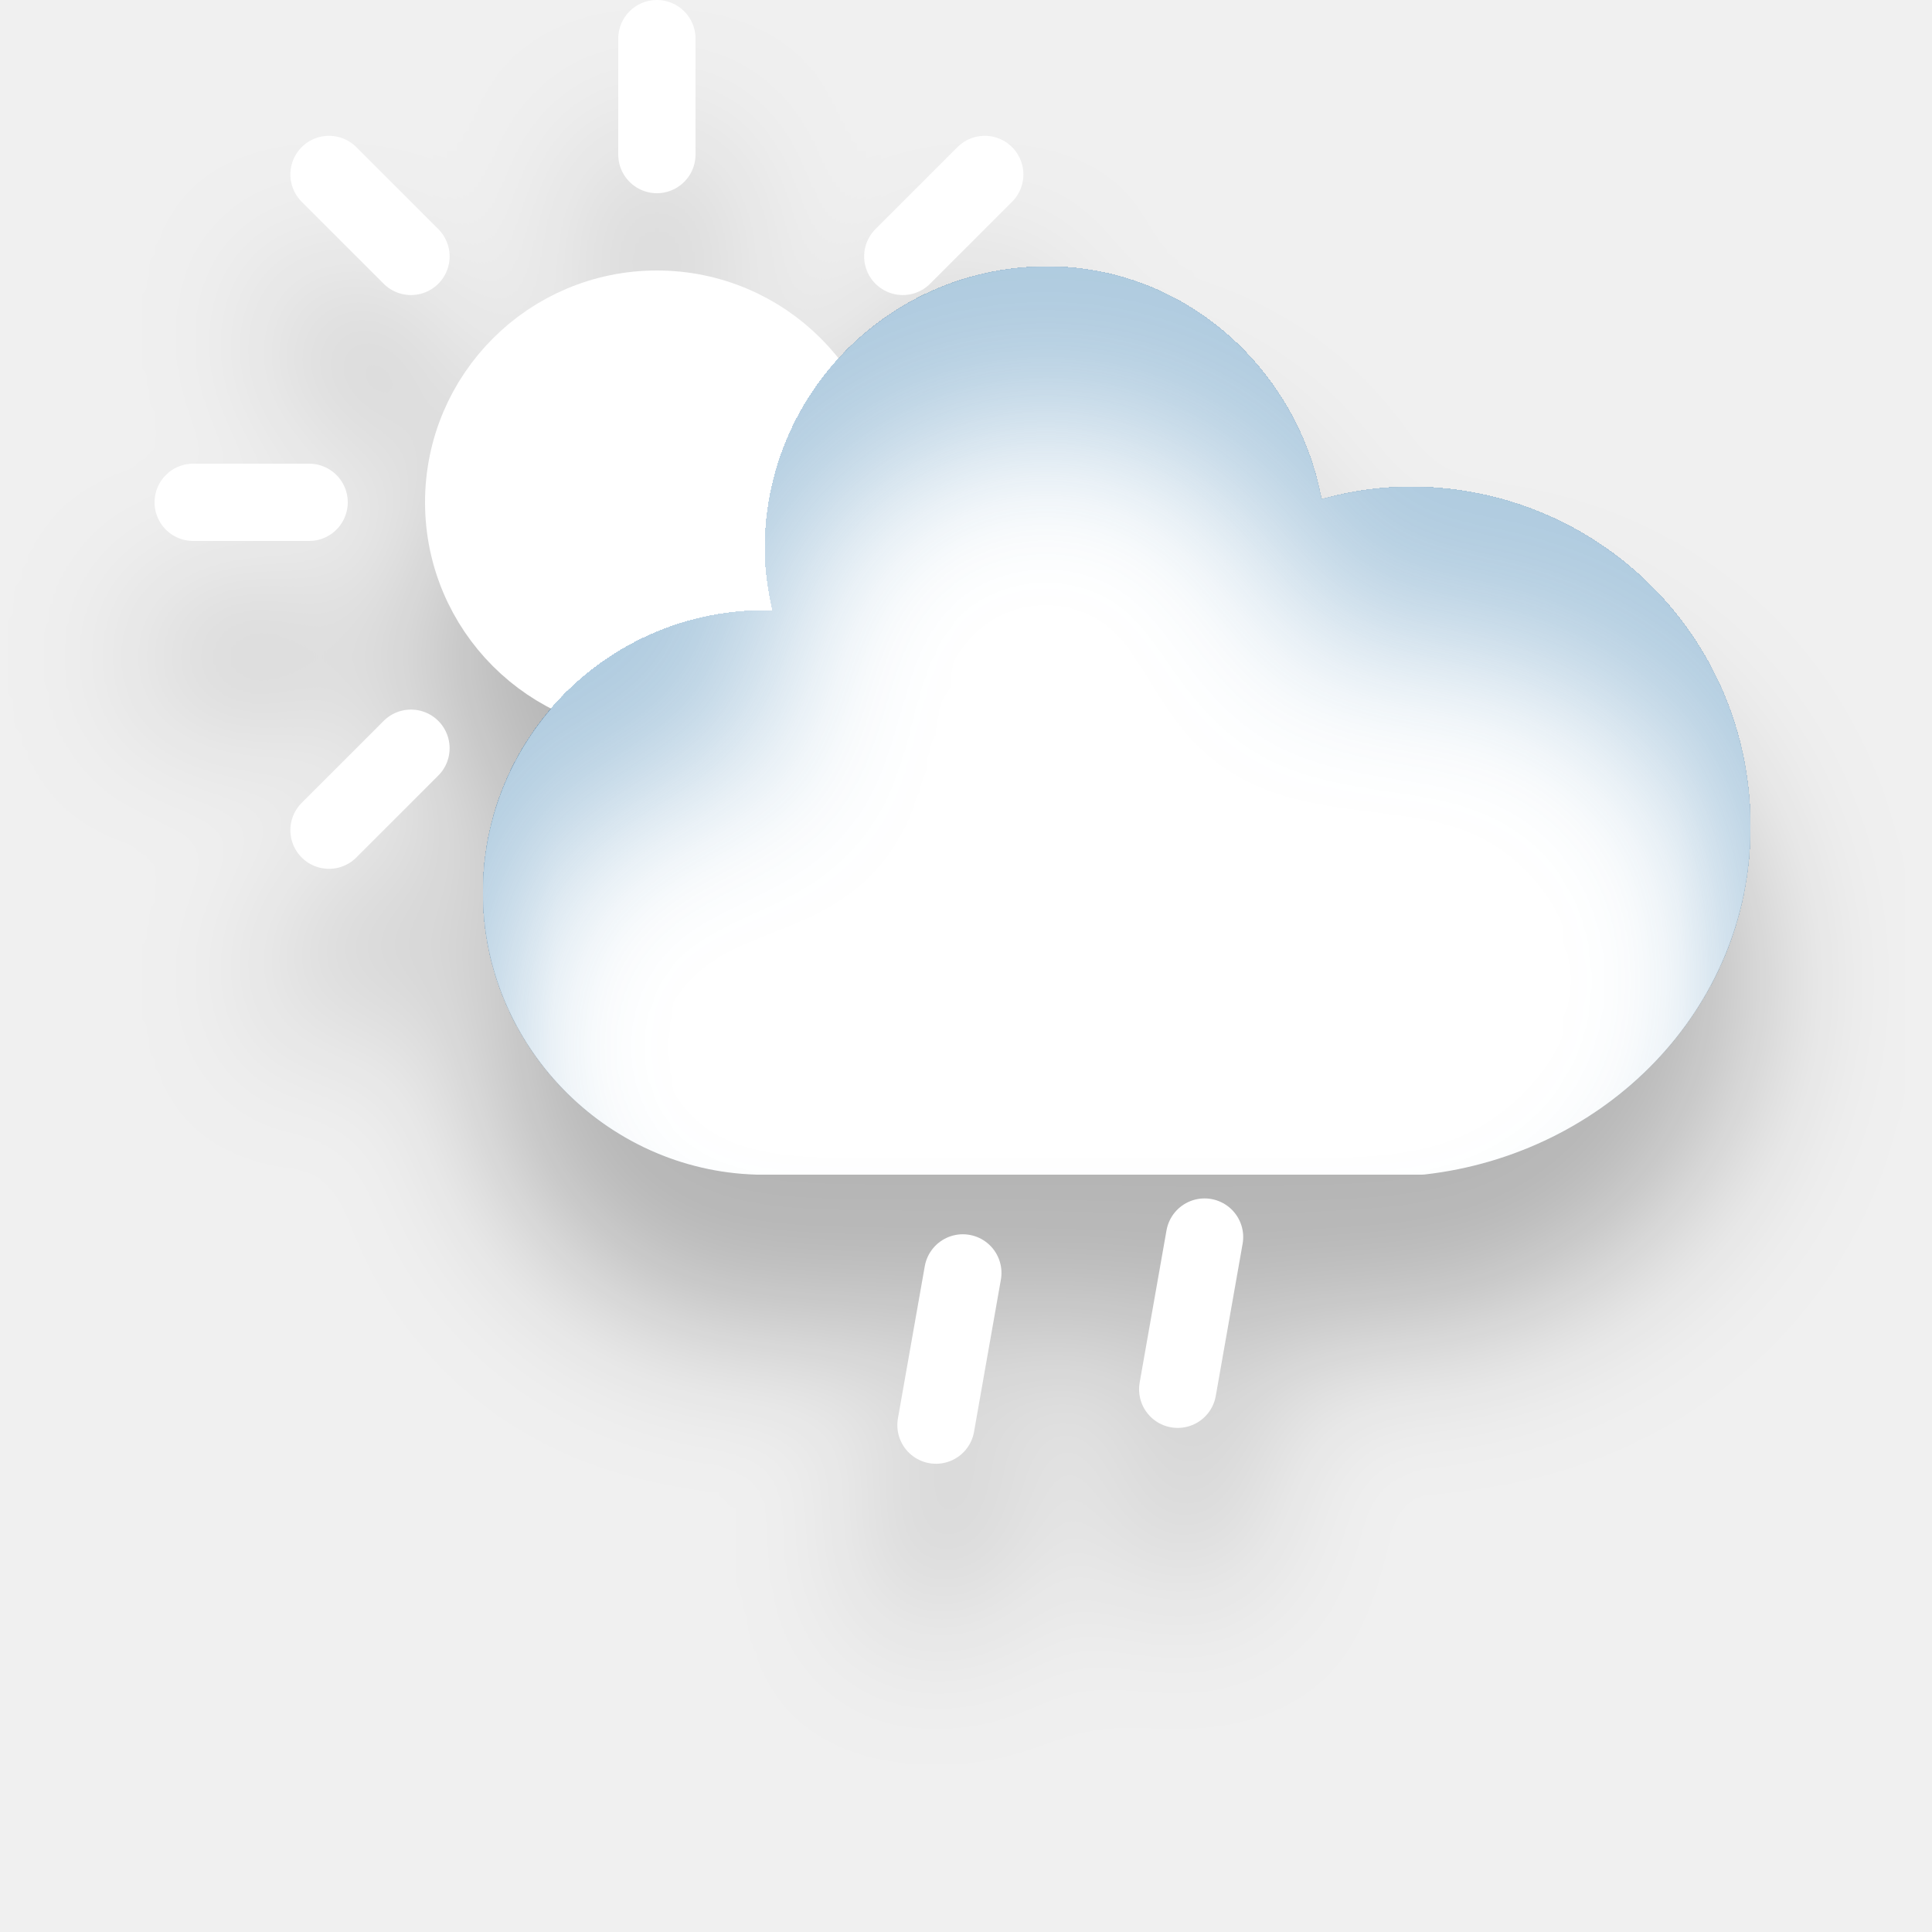
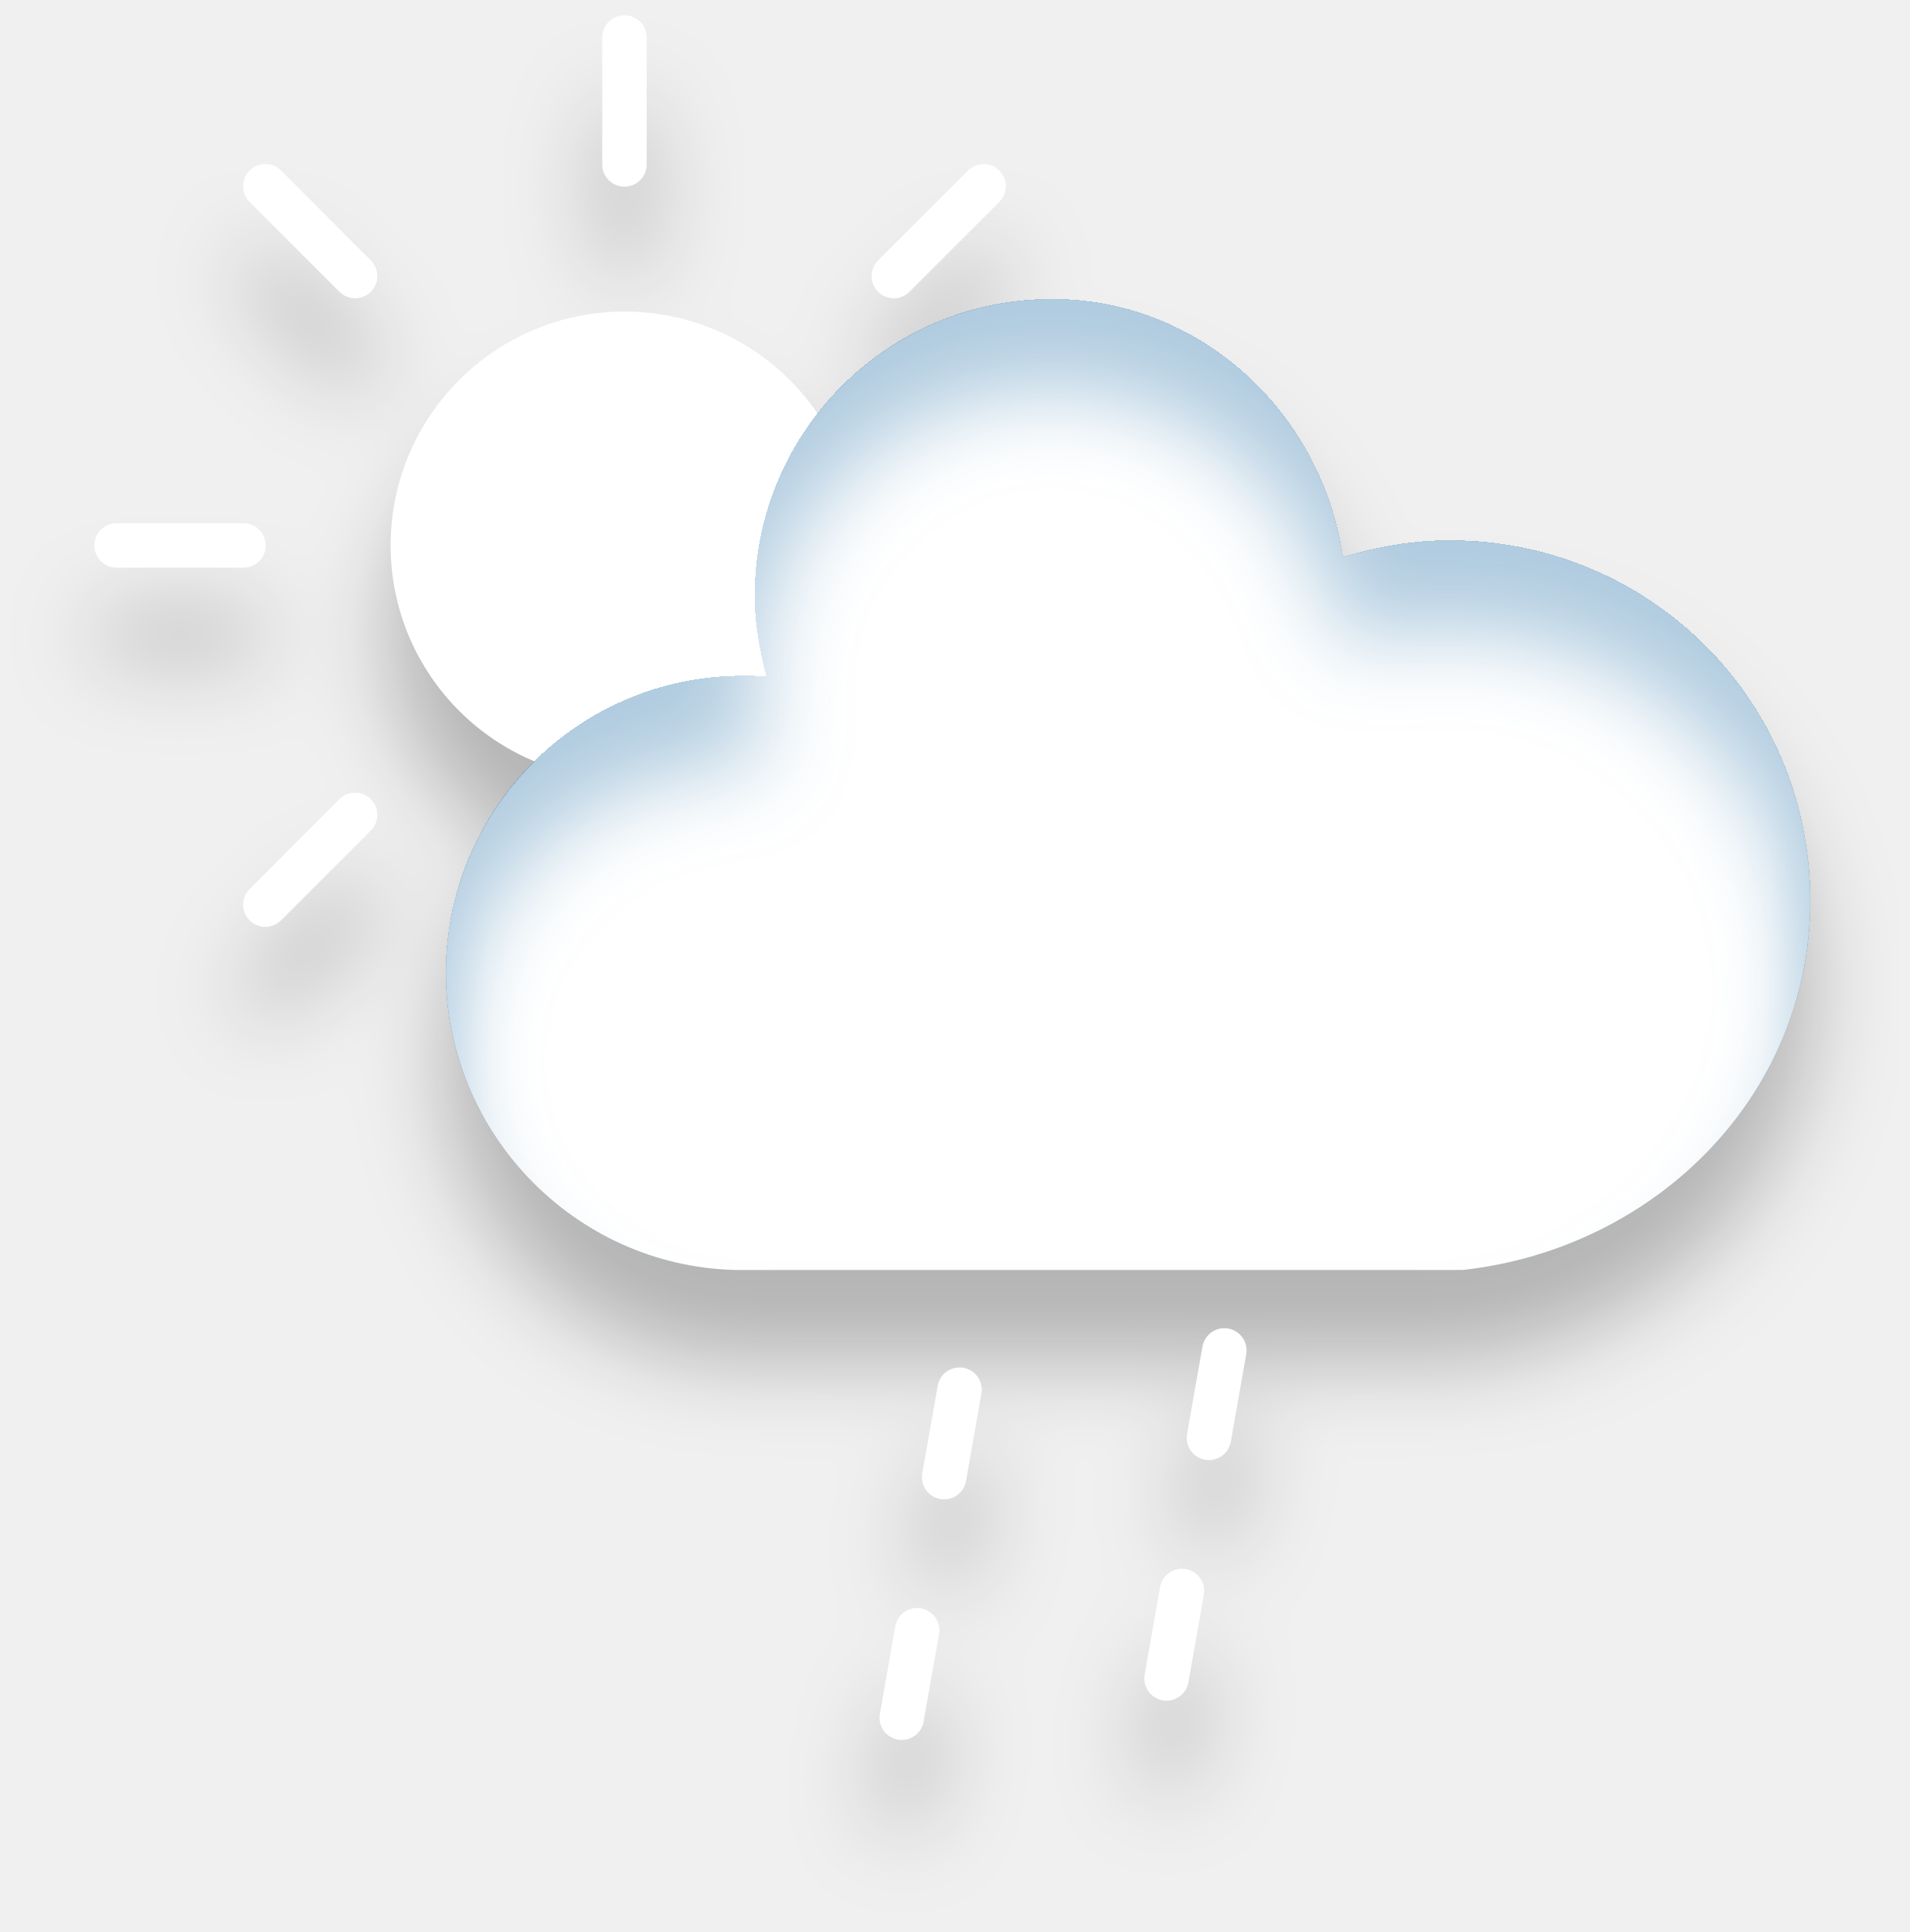
- <svg xmlns="http://www.w3.org/2000/svg" width="50" height="50" viewBox="0 0 50 50" fill="none">
+ <svg xmlns="http://www.w3.org/2000/svg" width="86" height="87" viewBox="0 0 86 87" fill="none">
  <g filter="url(#filter0_d)">
-     <path d="M17 22V25" stroke="white" stroke-width="2" stroke-linecap="round" />
-     <path d="M10.636 19.364L8.515 21.485" stroke="white" stroke-width="2" stroke-linecap="round" />
-     <path d="M8 13H5" stroke="white" stroke-width="2" stroke-linecap="round" />
-     <path d="M10.636 6.636L8.515 4.515" stroke="white" stroke-width="2" stroke-linecap="round" />
-     <path d="M17 4V1" stroke="white" stroke-width="2" stroke-linecap="round" />
-     <path d="M23.364 6.636L25.485 4.515" stroke="white" stroke-width="2" stroke-linecap="round" />
-     <path d="M26 13H29" stroke="white" stroke-width="2" stroke-linecap="round" />
-     <path d="M23.364 19.364L25.485 21.485" stroke="white" stroke-width="2" stroke-linecap="round" />
-     <path d="M17 18C19.761 18 22 15.761 22 13C22 10.239 19.761 8 17 8C14.239 8 12 10.239 12 13C12 15.761 14.239 18 17 18Z" fill="white" stroke="white" stroke-width="2" />
+     <path d="M28.125 41.719V47.438" stroke="white" stroke-width="2" stroke-linecap="round" />
+     <path d="M15.994 36.694L11.95 40.738" stroke="white" stroke-width="2" stroke-linecap="round" />
+     <path d="M10.969 24.562H5.25" stroke="white" stroke-width="2" stroke-linecap="round" />
+     <path d="M15.994 12.431L11.95 8.387" stroke="white" stroke-width="2" stroke-linecap="round" />
+     <path d="M28.125 7.406V1.688" stroke="white" stroke-width="2" stroke-linecap="round" />
+     <path d="M40.256 12.431L44.3 8.387" stroke="white" stroke-width="2" stroke-linecap="round" />
+     <path d="M45.281 24.562H51" stroke="white" stroke-width="2" stroke-linecap="round" />
+     <path d="M40.256 36.694L44.3 40.738" stroke="white" stroke-width="2" stroke-linecap="round" />
+     <path d="M28.125 34.094C33.389 34.094 37.656 29.826 37.656 24.562C37.656 19.299 33.389 15.031 28.125 15.031C22.861 15.031 18.594 19.299 18.594 24.562C18.594 29.826 22.861 34.094 28.125 34.094Z" fill="white" stroke="white" stroke-width="2" />
    <g filter="url(#filter1_i)">
-       <path d="M44.7 21.4C44.7 16.8 41 13.2 36.5 13.2C35.5 13.2 34.6 13.4 33.7 13.7C33.4 10.3 30.6 7.5 27.1 7.5C23.4 7.5 20.4 10.5 20.4 14.2C20.4 15 20.6 15.8 20.8 16.5C20.5 16.4 20.1 16.4 19.8 16.4C16.1 16.4 13.1 19.4 13.1 23.1C13.1 26.7 16 29.7 19.6 29.8H36.8C41.2 29.3 44.7 25.8 44.7 21.4Z" fill="white" stroke="white" stroke-width="1.2" stroke-linejoin="round" />
+       <path d="M80.928 40.575C80.928 31.806 73.875 24.944 65.297 24.944C63.391 24.944 61.675 25.325 59.959 25.897C59.388 19.416 54.05 14.078 47.378 14.078C40.325 14.078 34.606 19.797 34.606 26.85C34.606 28.375 34.987 29.9 35.369 31.234C34.797 31.044 34.034 31.044 33.462 31.044C26.409 31.044 20.691 36.763 20.691 43.816C20.691 50.678 26.219 56.397 33.081 56.587H65.869C74.256 55.634 80.928 48.962 80.928 40.575Z" fill="white" stroke="white" stroke-width="1.2" stroke-linejoin="round" />
    </g>
-     <path d="M24.918 32.943L23.528 40.821" stroke="white" stroke-width="2" stroke-linecap="round" stroke-dasharray="4 7" />
-     <path d="M31.174 32.015L29.784 39.894" stroke="white" stroke-width="2" stroke-linecap="round" stroke-dasharray="4 7" />
+     <path d="M43.218 62.579L40.57 77.597" stroke="white" stroke-width="2" stroke-linecap="round" stroke-dasharray="4 7" />
+     <path d="M55.144 60.81L52.496 75.829" stroke="white" stroke-width="2" stroke-linecap="round" stroke-dasharray="4 7" />
  </g>
  <defs>
-     <filter id="filter0_d" x="0" y="0" width="49.3" height="49.822" filterUnits="userSpaceOnUse" color-interpolation-filters="sRGB">
+     <filter id="filter0_d" x="0.25" y="0.688" width="85.278" height="85.91" filterUnits="userSpaceOnUse" color-interpolation-filters="sRGB">
      <feFlood flood-opacity="0" result="BackgroundImageFix" />
      <feColorMatrix in="SourceAlpha" type="matrix" values="0 0 0 0 0 0 0 0 0 0 0 0 0 0 0 0 0 0 127 0" />
      <feOffset dy="4" />
      <feGaussianBlur stdDeviation="2" />
      <feColorMatrix type="matrix" values="0 0 0 0 0 0 0 0 0 0 0 0 0 0 0 0 0 0 0.25 0" />
      <feBlend mode="normal" in2="BackgroundImageFix" result="effect1_dropShadow" />
      <feBlend mode="normal" in="SourceGraphic" in2="effect1_dropShadow" result="shape" />
    </filter>
-     <filter id="filter1_i" x="12.5" y="6.9" width="32.8" height="27.5" filterUnits="userSpaceOnUse" color-interpolation-filters="sRGB">
+     <filter id="filter1_i" x="20.091" y="13.478" width="61.438" height="47.709" filterUnits="userSpaceOnUse" color-interpolation-filters="sRGB">
      <feFlood flood-opacity="0" result="BackgroundImageFix" />
      <feBlend mode="normal" in="SourceGraphic" in2="BackgroundImageFix" result="shape" />
      <feColorMatrix in="SourceAlpha" type="matrix" values="0 0 0 0 0 0 0 0 0 0 0 0 0 0 0 0 0 0 127 0" result="hardAlpha" />
      <feOffset dy="4" />
      <feGaussianBlur stdDeviation="2" />
      <feComposite in2="hardAlpha" operator="arithmetic" k2="-1" k3="1" />
      <feColorMatrix type="matrix" values="0 0 0 0 0.107 0 0 0 0 0.417 0 0 0 0 0.642 0 0 0 0.35 0" />
      <feBlend mode="normal" in2="shape" result="effect1_innerShadow" />
    </filter>
  </defs>
</svg>
